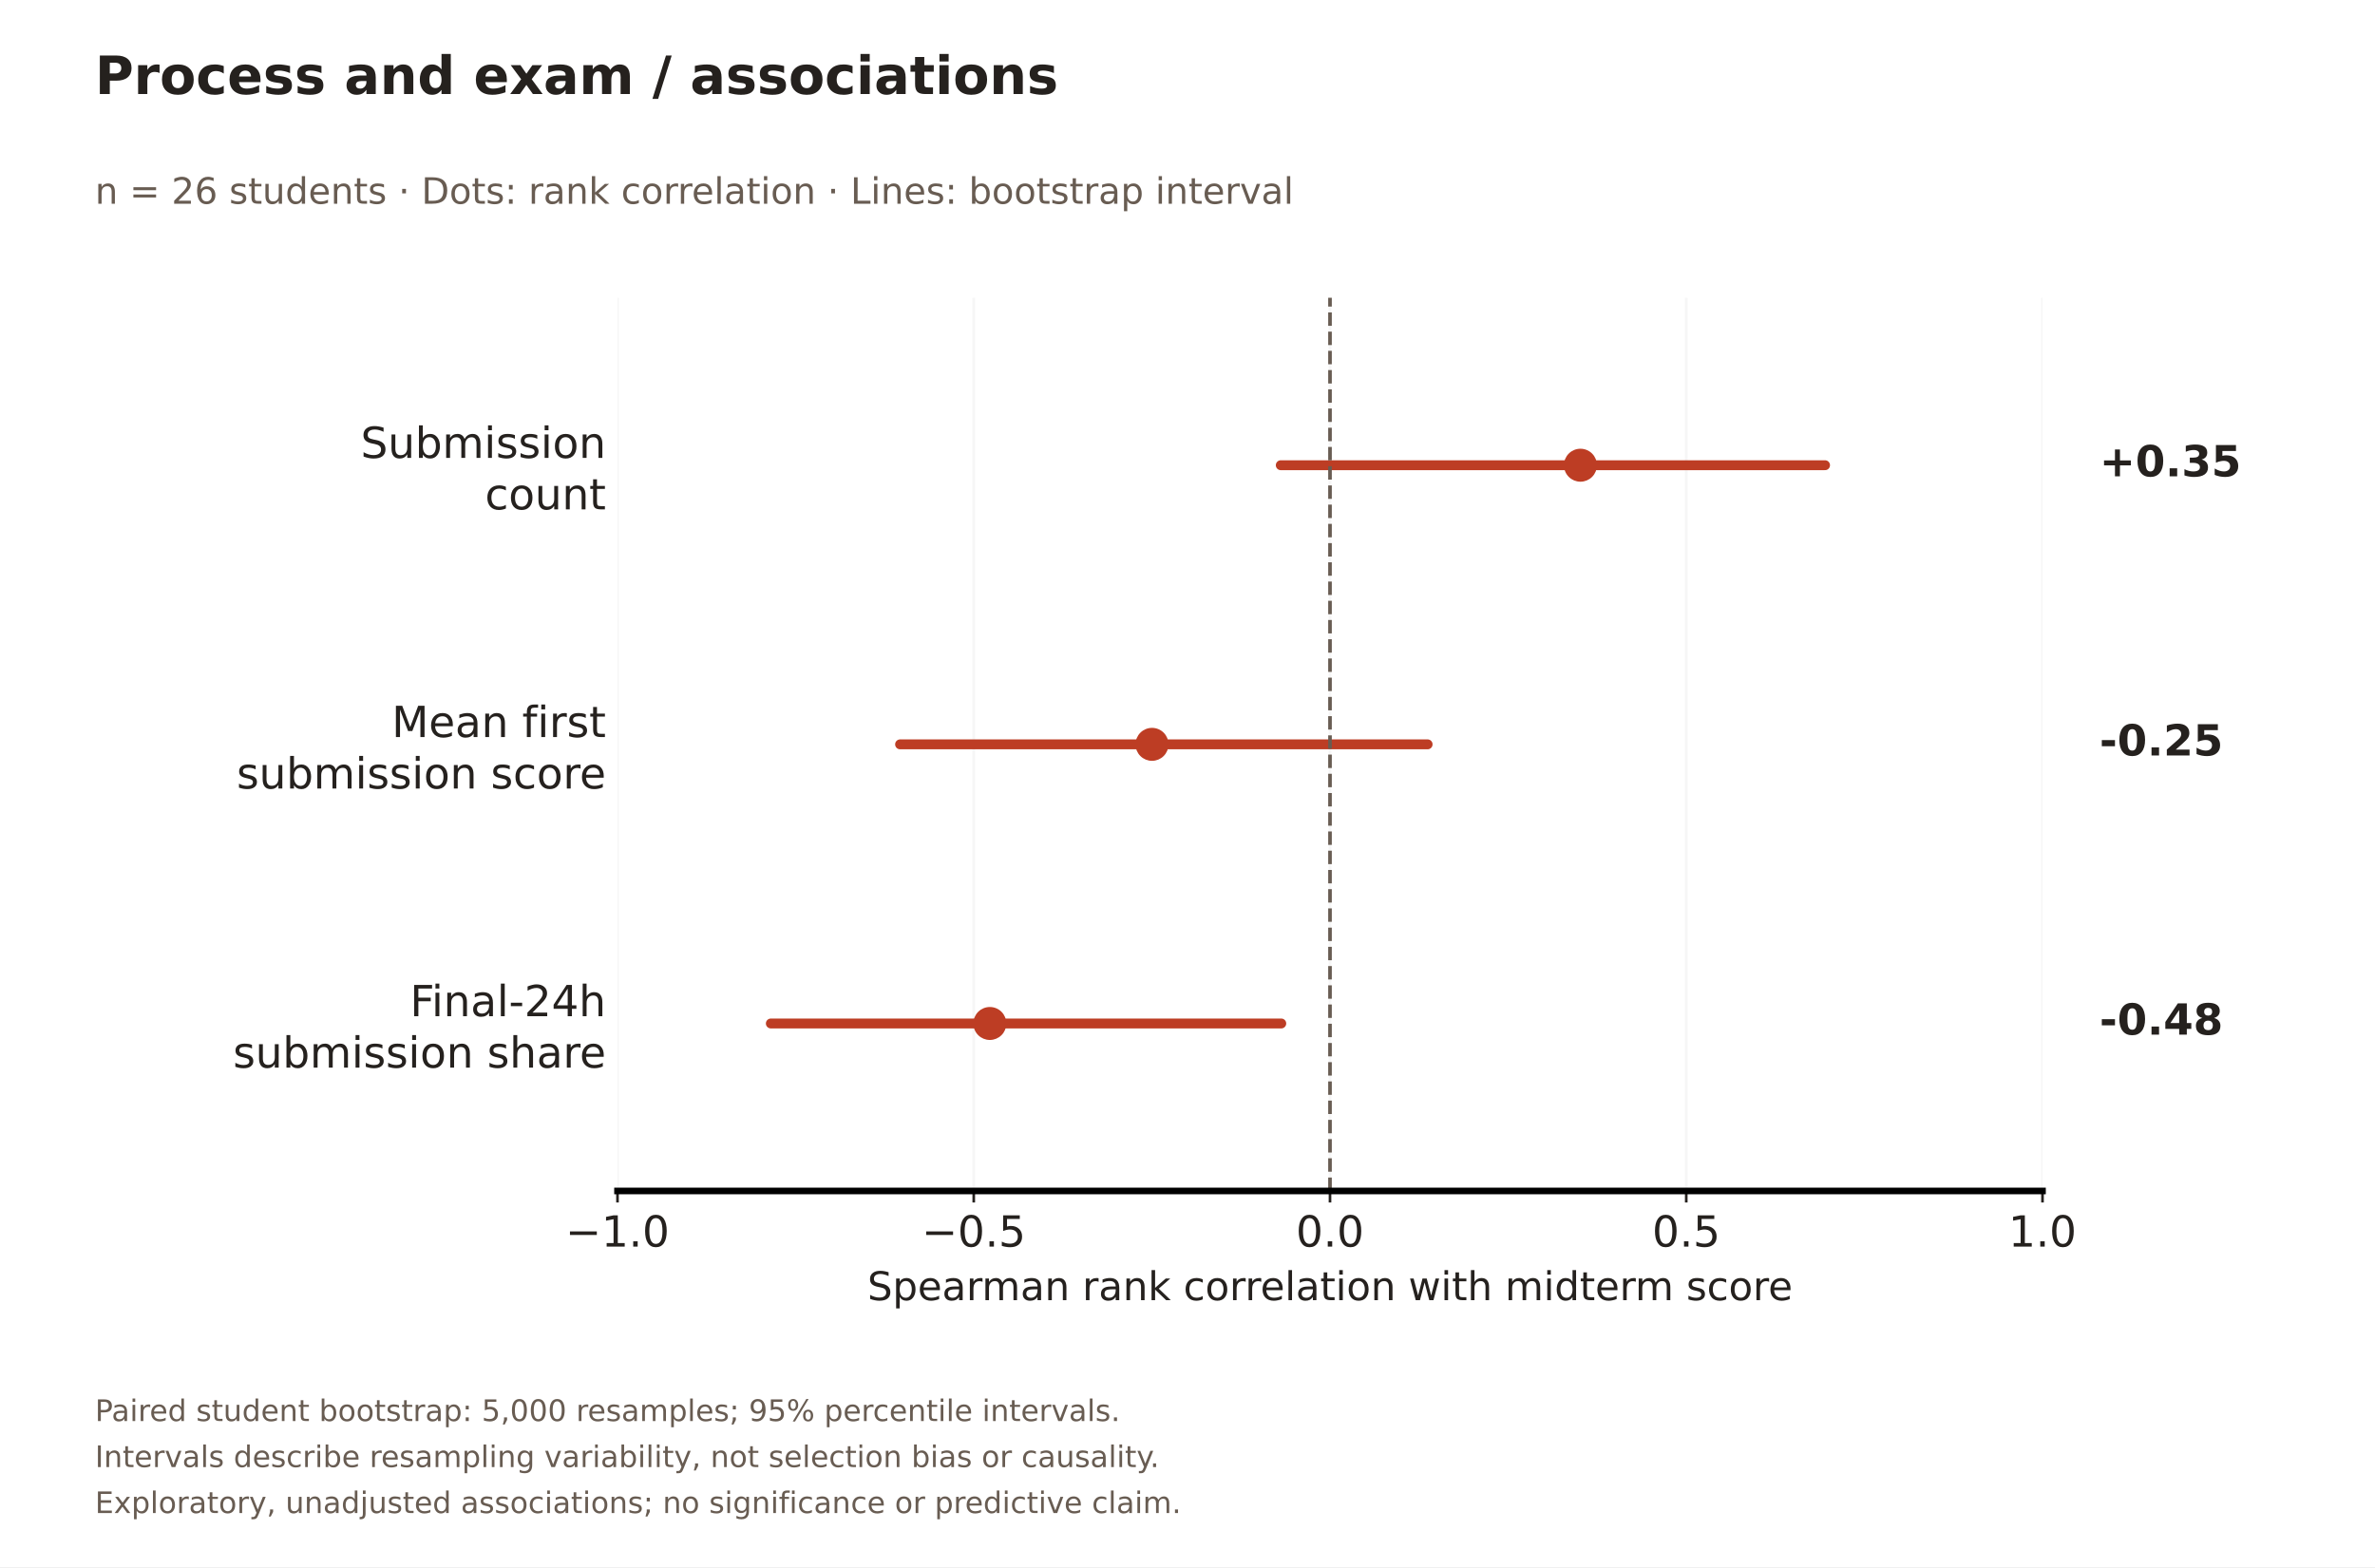
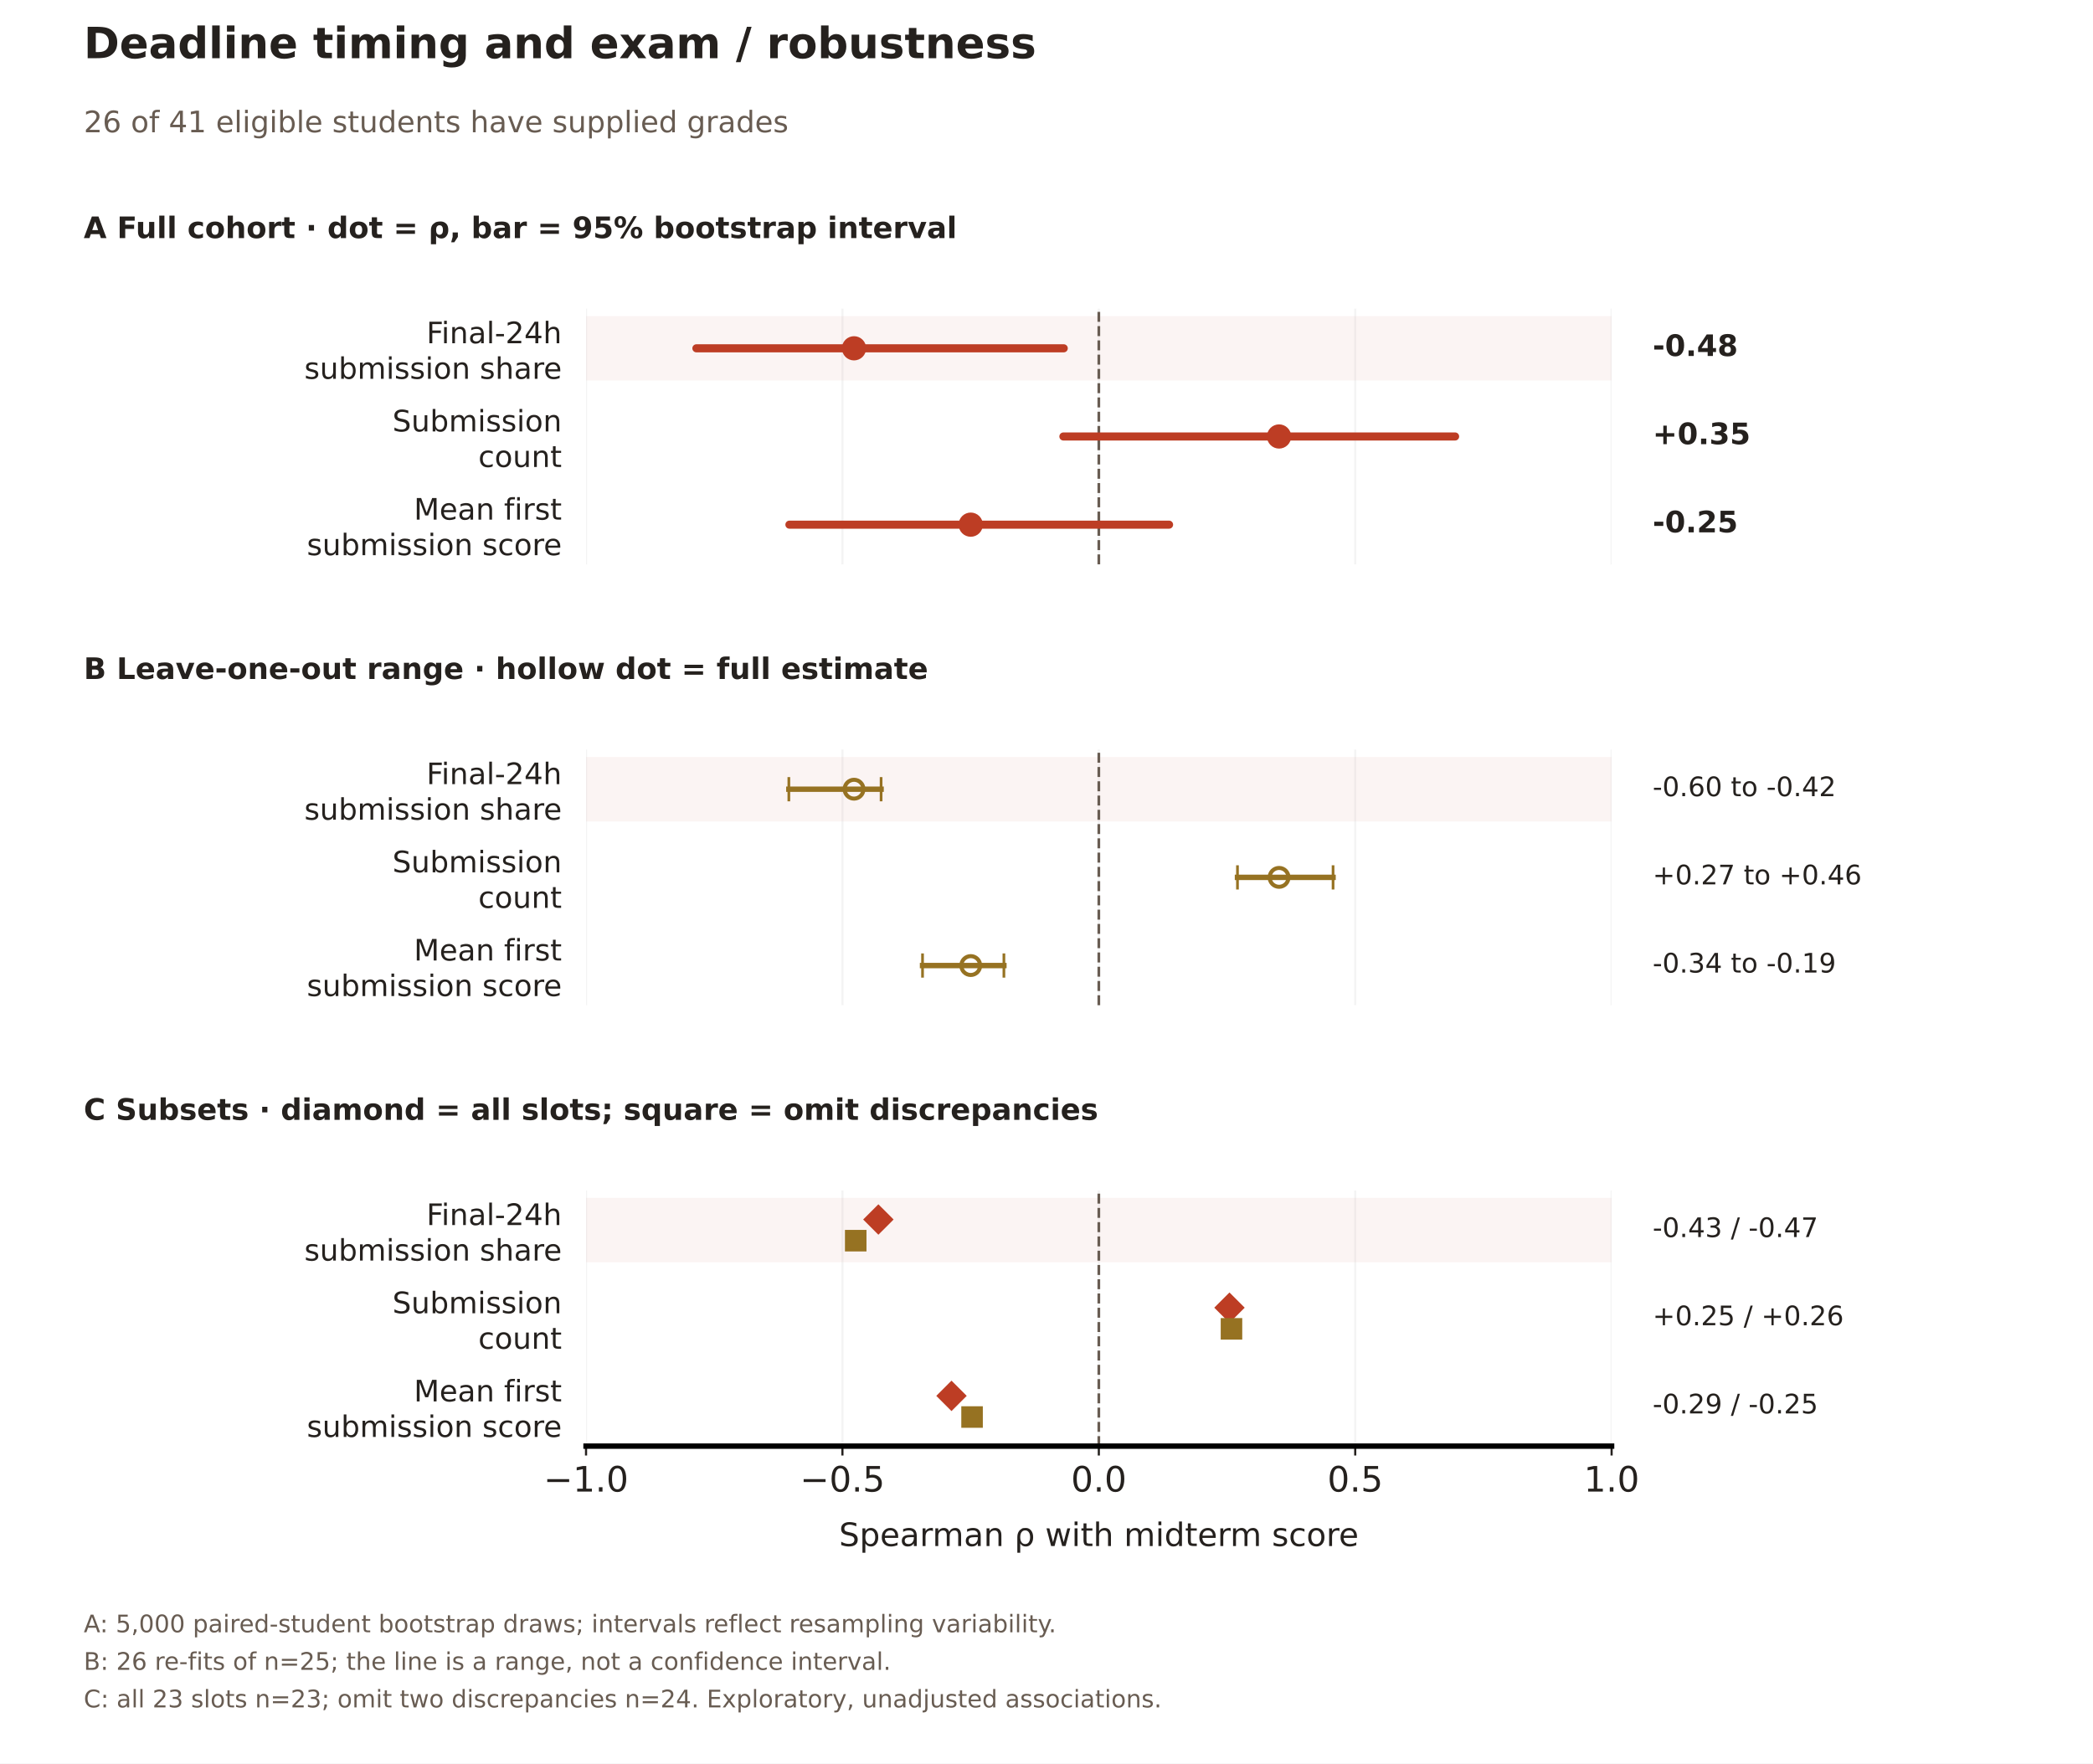
- <svg xmlns="http://www.w3.org/2000/svg" xmlns:xlink="http://www.w3.org/1999/xlink" width="720pt" height="475.2pt" viewBox="0 0 720 475.2" version="1.1">
+ <svg xmlns="http://www.w3.org/2000/svg" xmlns:xlink="http://www.w3.org/1999/xlink" width="777.6pt" height="655.2pt" viewBox="0 0 777.6 655.2" version="1.1">
  <defs>
    <style type="text/css">*{stroke-linejoin: round; stroke-linecap: butt}</style>
  </defs>
  <g id="figure_1">
    <g id="patch_1">
-       <path d="M 0 475.2 L 720 475.2 L 720 0 L 0 0 z " style="fill: #ffffff" />
+       <path d="M 0 655.2 L 777.6 655.2 L 777.6 0 L 0 0 z " style="fill: #ffffff" />
    </g>
    <g id="axes_1">
      <g id="patch_2">
-         <path d="M 187.2 361.152 L 619.2 361.152 L 619.2 90.288 L 187.2 90.288 z " style="fill: #ffffff" />
+         <path d="M 217.728 209.664 L 598.752 209.664 L 598.752 114.66 L 217.728 114.66 z " style="fill: #ffffff" />
+       </g>
+       <g id="patch_3">
+         <path d="M 217.728 140.868 L 598.752 140.868 L 598.752 117.936 L 217.728 117.936 z " clip-path="url(#p74ba1d291e)" style="fill: #bd3d24; opacity: 0.055; stroke: #bd3d24; stroke-linejoin: miter" />
      </g>
      <g id="matplotlib.axis_1">
        <g id="xtick_1">
          <g id="line2d_1">
-             <path d="M 187.2 361.152 L 187.2 90.288 " clip-path="url(#pb27403cdad)" style="fill: none; stroke: #b0b0b0; stroke-opacity: 0.12; stroke-width: 0.8; stroke-linecap: square" />
-           </g>
+             <path d="M 217.728 209.664 L 217.728 114.66 " clip-path="url(#p74ba1d291e)" style="fill: none; stroke: #b0b0b0; stroke-opacity: 0.13; stroke-width: 0.8; stroke-linecap: square" />
+           </g>
+         </g>
+         <g id="xtick_2">
          <g id="line2d_2">
+             <path d="M 312.984 209.664 L 312.984 114.66 " clip-path="url(#p74ba1d291e)" style="fill: none; stroke: #b0b0b0; stroke-opacity: 0.13; stroke-width: 0.8; stroke-linecap: square" />
+           </g>
+         </g>
+         <g id="xtick_3">
+           <g id="line2d_3">
+             <path d="M 408.24 209.664 L 408.24 114.66 " clip-path="url(#p74ba1d291e)" style="fill: none; stroke: #b0b0b0; stroke-opacity: 0.13; stroke-width: 0.8; stroke-linecap: square" />
+           </g>
+         </g>
+         <g id="xtick_4">
+           <g id="line2d_4">
+             <path d="M 503.496 209.664 L 503.496 114.66 " clip-path="url(#p74ba1d291e)" style="fill: none; stroke: #b0b0b0; stroke-opacity: 0.13; stroke-width: 0.8; stroke-linecap: square" />
+           </g>
+         </g>
+         <g id="xtick_5">
+           <g id="line2d_5">
+             <path d="M 598.752 209.664 L 598.752 114.66 " clip-path="url(#p74ba1d291e)" style="fill: none; stroke: #b0b0b0; stroke-opacity: 0.13; stroke-width: 0.8; stroke-linecap: square" />
+           </g>
+         </g>
+       </g>
+       <g id="matplotlib.axis_2">
+         <g id="ytick_1">
+           <g id="line2d_6" />
+           <g id="text_1">
+             <text style="font-size: 11px; font-family: 'DejaVu Sans', 'Helvetica', 'Arial', 'Bitstream Vera Sans', 'Computer Modern Sans Serif', 'Lucida Grande', 'Verdana', 'Geneva', 'Lucid', 'Avant Garde', sans-serif; fill: #25211e" transform="translate(158.4408 127.5302)">Final-24h</text>
+             <text style="font-size: 11px; font-family: 'DejaVu Sans', 'Helvetica', 'Arial', 'Bitstream Vera Sans', 'Computer Modern Sans Serif', 'Lucida Grande', 'Verdana', 'Geneva', 'Lucid', 'Avant Garde', sans-serif; fill: #25211e" transform="translate(113.0675 140.7332)">submission share</text>
+           </g>
+         </g>
+         <g id="ytick_2">
+           <g id="line2d_7" />
+           <g id="text_2">
+             <text style="font-size: 11px; font-family: 'DejaVu Sans', 'Helvetica', 'Arial', 'Bitstream Vera Sans', 'Computer Modern Sans Serif', 'Lucida Grande', 'Verdana', 'Geneva', 'Lucid', 'Avant Garde', sans-serif; fill: #25211e" transform="translate(145.8011 160.2906)">Submission</text>
+             <text style="font-size: 11px; font-family: 'DejaVu Sans', 'Helvetica', 'Arial', 'Bitstream Vera Sans', 'Computer Modern Sans Serif', 'Lucida Grande', 'Verdana', 'Geneva', 'Lucid', 'Avant Garde', sans-serif; fill: #25211e" transform="translate(177.6943 173.4928)">count</text>
+           </g>
+         </g>
+         <g id="ytick_3">
+           <g id="line2d_8" />
+           <g id="text_3">
+             <text style="font-size: 11px; font-family: 'DejaVu Sans', 'Helvetica', 'Arial', 'Bitstream Vera Sans', 'Computer Modern Sans Serif', 'Lucida Grande', 'Verdana', 'Geneva', 'Lucid', 'Avant Garde', sans-serif; fill: #25211e" transform="translate(153.7675 193.0502)">Mean first</text>
+             <text style="font-size: 11px; font-family: 'DejaVu Sans', 'Helvetica', 'Arial', 'Bitstream Vera Sans', 'Computer Modern Sans Serif', 'Lucida Grande', 'Verdana', 'Geneva', 'Lucid', 'Avant Garde', sans-serif; fill: #25211e" transform="translate(114.0008 206.2532)">submission score</text>
+           </g>
+         </g>
+       </g>
+       <g id="line2d_9">
+         <path d="M 408.24 209.664 L 408.24 114.66 " clip-path="url(#p74ba1d291e)" style="fill: none; stroke-dasharray: 3.7,1.6; stroke-dashoffset: 0; stroke: #685c52" />
+       </g>
+       <g id="line2d_10">
+         <path d="M 258.726 129.402 L 395.209 129.402 " clip-path="url(#p74ba1d291e)" style="fill: none; stroke: #bd3d24; stroke-width: 3; stroke-linecap: round" />
+       </g>
+       <g id="line2d_11">
+         <defs>
+           <path id="md33d61a1ea" d="M 0 4 C 1.061 4 2.078 3.579 2.828 2.828 C 3.579 2.078 4 1.061 4 0 C 4 -1.061 3.579 -2.078 2.828 -2.828 C 2.078 -3.579 1.061 -4 0 -4 C -1.061 -4 -2.078 -3.579 -2.828 -2.828 C -3.579 -2.078 -4 -1.061 -4 0 C -4 1.061 -3.579 2.078 -2.828 2.828 C -2.078 3.579 -1.061 4 0 4 z " style="stroke: #bd3d24" />
+         </defs>
+         <g clip-path="url(#p74ba1d291e)">
+           <use xlink:href="#md33d61a1ea" x="317.29" y="129.402" style="fill: #bd3d24; stroke: #bd3d24" />
+         </g>
+       </g>
+       <g id="line2d_12">
+         <path d="M 395.076 162.162 L 540.608 162.162 " clip-path="url(#p74ba1d291e)" style="fill: none; stroke: #bd3d24; stroke-width: 3; stroke-linecap: round" />
+       </g>
+       <g id="line2d_13">
+         <g clip-path="url(#p74ba1d291e)">
+           <use xlink:href="#md33d61a1ea" x="475.205" y="162.162" style="fill: #bd3d24; stroke: #bd3d24" />
+         </g>
+       </g>
+       <g id="line2d_14">
+         <path d="M 293.285 194.922 L 434.34 194.922 " clip-path="url(#p74ba1d291e)" style="fill: none; stroke: #bd3d24; stroke-width: 3; stroke-linecap: round" />
+       </g>
+       <g id="line2d_15">
+         <g clip-path="url(#p74ba1d291e)">
+           <use xlink:href="#md33d61a1ea" x="360.65" y="194.922" style="fill: #bd3d24; stroke: #bd3d24" />
+         </g>
+       </g>
+       <g id="text_4">
+         <text style="font-weight: 700; font-size: 11px; font-family: 'DejaVu Sans', 'Helvetica', 'Arial', 'Bitstream Vera Sans', 'Computer Modern Sans Serif', 'Lucida Grande', 'Verdana', 'Geneva', 'Lucid', 'Avant Garde', sans-serif; text-anchor: start; fill: #25211e" x="613.993" y="132.259" transform="rotate(-0 613.993 132.2594)">-0.48</text>
+       </g>
+       <g id="text_5">
+         <text style="font-weight: 700; font-size: 11px; font-family: 'DejaVu Sans', 'Helvetica', 'Arial', 'Bitstream Vera Sans', 'Computer Modern Sans Serif', 'Lucida Grande', 'Verdana', 'Geneva', 'Lucid', 'Avant Garde', sans-serif; text-anchor: start; fill: #25211e" x="613.993" y="165.019" transform="rotate(-0 613.993 165.0194)">+0.35</text>
+       </g>
+       <g id="text_6">
+         <text style="font-weight: 700; font-size: 11px; font-family: 'DejaVu Sans', 'Helvetica', 'Arial', 'Bitstream Vera Sans', 'Computer Modern Sans Serif', 'Lucida Grande', 'Verdana', 'Geneva', 'Lucid', 'Avant Garde', sans-serif; text-anchor: start; fill: #25211e" x="613.993" y="197.779" transform="rotate(-0 613.993 197.7794)">-0.25</text>
+       </g>
+     </g>
+     <g id="axes_2">
+       <g id="patch_4">
+         <path d="M 217.728 373.464 L 598.752 373.464 L 598.752 278.46 L 217.728 278.46 z " style="fill: #ffffff" />
+       </g>
+       <g id="patch_5">
+         <path d="M 217.728 304.668 L 598.752 304.668 L 598.752 281.736 L 217.728 281.736 z " clip-path="url(#p6344266e63)" style="fill: #bd3d24; opacity: 0.055; stroke: #bd3d24; stroke-linejoin: miter" />
+       </g>
+       <g id="matplotlib.axis_3">
+         <g id="xtick_6">
+           <g id="line2d_16">
+             <path d="M 217.728 373.464 L 217.728 278.46 " clip-path="url(#p6344266e63)" style="fill: none; stroke: #b0b0b0; stroke-opacity: 0.13; stroke-width: 0.8; stroke-linecap: square" />
+           </g>
+         </g>
+         <g id="xtick_7">
+           <g id="line2d_17">
+             <path d="M 312.984 373.464 L 312.984 278.46 " clip-path="url(#p6344266e63)" style="fill: none; stroke: #b0b0b0; stroke-opacity: 0.13; stroke-width: 0.8; stroke-linecap: square" />
+           </g>
+         </g>
+         <g id="xtick_8">
+           <g id="line2d_18">
+             <path d="M 408.24 373.464 L 408.24 278.46 " clip-path="url(#p6344266e63)" style="fill: none; stroke: #b0b0b0; stroke-opacity: 0.13; stroke-width: 0.8; stroke-linecap: square" />
+           </g>
+         </g>
+         <g id="xtick_9">
+           <g id="line2d_19">
+             <path d="M 503.496 373.464 L 503.496 278.46 " clip-path="url(#p6344266e63)" style="fill: none; stroke: #b0b0b0; stroke-opacity: 0.13; stroke-width: 0.8; stroke-linecap: square" />
+           </g>
+         </g>
+         <g id="xtick_10">
+           <g id="line2d_20">
+             <path d="M 598.752 373.464 L 598.752 278.46 " clip-path="url(#p6344266e63)" style="fill: none; stroke: #b0b0b0; stroke-opacity: 0.13; stroke-width: 0.8; stroke-linecap: square" />
+           </g>
+         </g>
+       </g>
+       <g id="matplotlib.axis_4">
+         <g id="ytick_4">
+           <g id="line2d_21" />
+           <g id="text_7">
+             <text style="font-size: 11px; font-family: 'DejaVu Sans', 'Helvetica', 'Arial', 'Bitstream Vera Sans', 'Computer Modern Sans Serif', 'Lucida Grande', 'Verdana', 'Geneva', 'Lucid', 'Avant Garde', sans-serif; fill: #25211e" transform="translate(158.4408 291.3302)">Final-24h</text>
+             <text style="font-size: 11px; font-family: 'DejaVu Sans', 'Helvetica', 'Arial', 'Bitstream Vera Sans', 'Computer Modern Sans Serif', 'Lucida Grande', 'Verdana', 'Geneva', 'Lucid', 'Avant Garde', sans-serif; fill: #25211e" transform="translate(113.0675 304.5332)">submission share</text>
+           </g>
+         </g>
+         <g id="ytick_5">
+           <g id="line2d_22" />
+           <g id="text_8">
+             <text style="font-size: 11px; font-family: 'DejaVu Sans', 'Helvetica', 'Arial', 'Bitstream Vera Sans', 'Computer Modern Sans Serif', 'Lucida Grande', 'Verdana', 'Geneva', 'Lucid', 'Avant Garde', sans-serif; fill: #25211e" transform="translate(145.8011 324.0906)">Submission</text>
+             <text style="font-size: 11px; font-family: 'DejaVu Sans', 'Helvetica', 'Arial', 'Bitstream Vera Sans', 'Computer Modern Sans Serif', 'Lucida Grande', 'Verdana', 'Geneva', 'Lucid', 'Avant Garde', sans-serif; fill: #25211e" transform="translate(177.6943 337.2928)">count</text>
+           </g>
+         </g>
+         <g id="ytick_6">
+           <g id="line2d_23" />
+           <g id="text_9">
+             <text style="font-size: 11px; font-family: 'DejaVu Sans', 'Helvetica', 'Arial', 'Bitstream Vera Sans', 'Computer Modern Sans Serif', 'Lucida Grande', 'Verdana', 'Geneva', 'Lucid', 'Avant Garde', sans-serif; fill: #25211e" transform="translate(153.7675 356.8502)">Mean first</text>
+             <text style="font-size: 11px; font-family: 'DejaVu Sans', 'Helvetica', 'Arial', 'Bitstream Vera Sans', 'Computer Modern Sans Serif', 'Lucida Grande', 'Verdana', 'Geneva', 'Lucid', 'Avant Garde', sans-serif; fill: #25211e" transform="translate(114.0008 370.0532)">submission score</text>
+           </g>
+         </g>
+       </g>
+       <g id="line2d_24">
+         <path d="M 408.24 373.464 L 408.24 278.46 " clip-path="url(#p6344266e63)" style="fill: none; stroke-dasharray: 3.7,1.6; stroke-dashoffset: 0; stroke: #685c52" />
+       </g>
+       <g id="line2d_25">
+         <path d="M 293.075 293.202 L 327.349 293.202 " clip-path="url(#p6344266e63)" style="fill: none; stroke: #967222; stroke-width: 2; stroke-linecap: square" />
+       </g>
+       <g id="line2d_26">
+         <defs>
+           <path id="mb8d985e7c0" d="M 0 4.5 L 0 -4.5 " style="stroke: #967222" />
+         </defs>
+         <g clip-path="url(#p6344266e63)">
+           <use xlink:href="#mb8d985e7c0" x="293.075" y="293.202" style="fill: #967222; stroke: #967222" />
+           <use xlink:href="#mb8d985e7c0" x="327.349" y="293.202" style="fill: #967222; stroke: #967222" />
+         </g>
+       </g>
+       <g id="line2d_27">
+         <defs>
+           <path id="md317ce966f" d="M 0 3.5 C 0.928 3.5 1.819 3.131 2.475 2.475 C 3.131 1.819 3.5 0.928 3.5 0 C 3.5 -0.928 3.131 -1.819 2.475 -2.475 C 1.819 -3.131 0.928 -3.5 0 -3.5 C -0.928 -3.5 -1.819 -3.131 -2.475 -2.475 C -3.131 -1.819 -3.5 -0.928 -3.5 0 C -3.5 0.928 -3.131 1.819 -2.475 2.475 C -1.819 3.131 -0.928 3.5 0 3.5 z " style="stroke: #967222; stroke-width: 1.5" />
+         </defs>
+         <g clip-path="url(#p6344266e63)">
+           <use xlink:href="#md317ce966f" x="317.29" y="293.202" style="fill-opacity: 0; stroke: #967222; stroke-width: 1.5" />
+         </g>
+       </g>
+       <g id="line2d_28">
+         <path d="M 459.754 325.962 L 495.266 325.962 " clip-path="url(#p6344266e63)" style="fill: none; stroke: #967222; stroke-width: 2; stroke-linecap: square" />
+       </g>
+       <g id="line2d_29">
+         <g clip-path="url(#p6344266e63)">
+           <use xlink:href="#mb8d985e7c0" x="459.754" y="325.962" style="fill: #967222; stroke: #967222" />
+           <use xlink:href="#mb8d985e7c0" x="495.266" y="325.962" style="fill: #967222; stroke: #967222" />
+         </g>
+       </g>
+       <g id="line2d_30">
+         <g clip-path="url(#p6344266e63)">
+           <use xlink:href="#md317ce966f" x="475.205" y="325.962" style="fill-opacity: 0; stroke: #967222; stroke-width: 1.5" />
+         </g>
+       </g>
+       <g id="line2d_31">
+         <path d="M 342.742 358.722 L 372.976 358.722 " clip-path="url(#p6344266e63)" style="fill: none; stroke: #967222; stroke-width: 2; stroke-linecap: square" />
+       </g>
+       <g id="line2d_32">
+         <g clip-path="url(#p6344266e63)">
+           <use xlink:href="#mb8d985e7c0" x="342.742" y="358.722" style="fill: #967222; stroke: #967222" />
+           <use xlink:href="#mb8d985e7c0" x="372.976" y="358.722" style="fill: #967222; stroke: #967222" />
+         </g>
+       </g>
+       <g id="line2d_33">
+         <g clip-path="url(#p6344266e63)">
+           <use xlink:href="#md317ce966f" x="360.65" y="358.722" style="fill-opacity: 0; stroke: #967222; stroke-width: 1.5" />
+         </g>
+       </g>
+       <g id="text_10">
+         <text style="font-size: 10px; font-family: 'DejaVu Sans', 'Helvetica', 'Arial', 'Bitstream Vera Sans', 'Computer Modern Sans Serif', 'Lucida Grande', 'Verdana', 'Geneva', 'Lucid', 'Avant Garde', sans-serif; text-anchor: start; fill: #25211e" x="613.993" y="295.8" transform="rotate(-0 613.993 295.7997)">-0.60 to -0.42</text>
+       </g>
+       <g id="text_11">
+         <text style="font-size: 10px; font-family: 'DejaVu Sans', 'Helvetica', 'Arial', 'Bitstream Vera Sans', 'Computer Modern Sans Serif', 'Lucida Grande', 'Verdana', 'Geneva', 'Lucid', 'Avant Garde', sans-serif; text-anchor: start; fill: #25211e" x="613.993" y="328.56" transform="rotate(-0 613.993 328.5597)">+0.27 to +0.46</text>
+       </g>
+       <g id="text_12">
+         <text style="font-size: 10px; font-family: 'DejaVu Sans', 'Helvetica', 'Arial', 'Bitstream Vera Sans', 'Computer Modern Sans Serif', 'Lucida Grande', 'Verdana', 'Geneva', 'Lucid', 'Avant Garde', sans-serif; text-anchor: start; fill: #25211e" x="613.993" y="361.32" transform="rotate(-0 613.993 361.3197)">-0.34 to -0.19</text>
+       </g>
+     </g>
+     <g id="axes_3">
+       <g id="patch_6">
+         <path d="M 217.728 537.264 L 598.752 537.264 L 598.752 442.26 L 217.728 442.26 z " style="fill: #ffffff" />
+       </g>
+       <g id="patch_7">
+         <path d="M 217.728 468.468 L 598.752 468.468 L 598.752 445.536 L 217.728 445.536 z " clip-path="url(#pe8bc45b895)" style="fill: #bd3d24; opacity: 0.055; stroke: #bd3d24; stroke-linejoin: miter" />
+       </g>
+       <g id="matplotlib.axis_5">
+         <g id="xtick_11">
+           <g id="line2d_34">
+             <path d="M 217.728 537.264 L 217.728 442.26 " clip-path="url(#pe8bc45b895)" style="fill: none; stroke: #b0b0b0; stroke-opacity: 0.13; stroke-width: 0.8; stroke-linecap: square" />
+           </g>
+           <g id="line2d_35">
            <defs>
              <path id="m604b611b49" d="M 0 0 L 0 3.5 " style="stroke: #25211e; stroke-width: 0.8" />
            </defs>
            <g>
-               <use xlink:href="#m604b611b49" x="187.2" y="361.152" style="fill: #25211e; stroke: #25211e; stroke-width: 0.8" />
+               <use xlink:href="#m604b611b49" x="217.728" y="537.264" style="fill: #25211e; stroke: #25211e; stroke-width: 0.8" />
            </g>
          </g>
-           <g id="text_1">
-             <text style="font-size: 13px; font-family: 'DejaVu Sans', 'Helvetica', 'Arial', 'Bitstream Vera Sans', 'Computer Modern Sans Serif', 'Lucida Grande', 'Verdana', 'Geneva', 'Lucid', 'Avant Garde', sans-serif; text-anchor: middle; fill: #25211e" x="187.2" y="378.029" transform="rotate(-0 187.2 378.029)">−1.0</text>
-           </g>
-         </g>
-         <g id="xtick_2">
-           <g id="line2d_3">
-             <path d="M 295.2 361.152 L 295.2 90.288 " clip-path="url(#pb27403cdad)" style="fill: none; stroke: #b0b0b0; stroke-opacity: 0.12; stroke-width: 0.8; stroke-linecap: square" />
-           </g>
-           <g id="line2d_4">
+           <g id="text_13">
+             <text style="font-size: 13px; font-family: 'DejaVu Sans', 'Helvetica', 'Arial', 'Bitstream Vera Sans', 'Computer Modern Sans Serif', 'Lucida Grande', 'Verdana', 'Geneva', 'Lucid', 'Avant Garde', sans-serif; text-anchor: middle; fill: #25211e" x="217.728" y="554.141" transform="rotate(-0 217.728 554.141)">−1.0</text>
+           </g>
+         </g>
+         <g id="xtick_12">
+           <g id="line2d_36">
+             <path d="M 312.984 537.264 L 312.984 442.26 " clip-path="url(#pe8bc45b895)" style="fill: none; stroke: #b0b0b0; stroke-opacity: 0.13; stroke-width: 0.8; stroke-linecap: square" />
+           </g>
+           <g id="line2d_37">
            <g>
-               <use xlink:href="#m604b611b49" x="295.2" y="361.152" style="fill: #25211e; stroke: #25211e; stroke-width: 0.8" />
+               <use xlink:href="#m604b611b49" x="312.984" y="537.264" style="fill: #25211e; stroke: #25211e; stroke-width: 0.8" />
            </g>
          </g>
-           <g id="text_2">
-             <text style="font-size: 13px; font-family: 'DejaVu Sans', 'Helvetica', 'Arial', 'Bitstream Vera Sans', 'Computer Modern Sans Serif', 'Lucida Grande', 'Verdana', 'Geneva', 'Lucid', 'Avant Garde', sans-serif; text-anchor: middle; fill: #25211e" x="295.2" y="378.029" transform="rotate(-0 295.2 378.029)">−0.5</text>
-           </g>
-         </g>
-         <g id="xtick_3">
-           <g id="line2d_5">
-             <path d="M 403.2 361.152 L 403.2 90.288 " clip-path="url(#pb27403cdad)" style="fill: none; stroke: #b0b0b0; stroke-opacity: 0.12; stroke-width: 0.8; stroke-linecap: square" />
-           </g>
-           <g id="line2d_6">
+           <g id="text_14">
+             <text style="font-size: 13px; font-family: 'DejaVu Sans', 'Helvetica', 'Arial', 'Bitstream Vera Sans', 'Computer Modern Sans Serif', 'Lucida Grande', 'Verdana', 'Geneva', 'Lucid', 'Avant Garde', sans-serif; text-anchor: middle; fill: #25211e" x="312.984" y="554.141" transform="rotate(-0 312.984 554.141)">−0.5</text>
+           </g>
+         </g>
+         <g id="xtick_13">
+           <g id="line2d_38">
+             <path d="M 408.24 537.264 L 408.24 442.26 " clip-path="url(#pe8bc45b895)" style="fill: none; stroke: #b0b0b0; stroke-opacity: 0.13; stroke-width: 0.8; stroke-linecap: square" />
+           </g>
+           <g id="line2d_39">
            <g>
-               <use xlink:href="#m604b611b49" x="403.2" y="361.152" style="fill: #25211e; stroke: #25211e; stroke-width: 0.8" />
+               <use xlink:href="#m604b611b49" x="408.24" y="537.264" style="fill: #25211e; stroke: #25211e; stroke-width: 0.8" />
            </g>
          </g>
-           <g id="text_3">
-             <text style="font-size: 13px; font-family: 'DejaVu Sans', 'Helvetica', 'Arial', 'Bitstream Vera Sans', 'Computer Modern Sans Serif', 'Lucida Grande', 'Verdana', 'Geneva', 'Lucid', 'Avant Garde', sans-serif; text-anchor: middle; fill: #25211e" x="403.2" y="378.029" transform="rotate(-0 403.2 378.029)">0.0</text>
-           </g>
-         </g>
-         <g id="xtick_4">
-           <g id="line2d_7">
-             <path d="M 511.2 361.152 L 511.2 90.288 " clip-path="url(#pb27403cdad)" style="fill: none; stroke: #b0b0b0; stroke-opacity: 0.12; stroke-width: 0.8; stroke-linecap: square" />
-           </g>
-           <g id="line2d_8">
+           <g id="text_15">
+             <text style="font-size: 13px; font-family: 'DejaVu Sans', 'Helvetica', 'Arial', 'Bitstream Vera Sans', 'Computer Modern Sans Serif', 'Lucida Grande', 'Verdana', 'Geneva', 'Lucid', 'Avant Garde', sans-serif; text-anchor: middle; fill: #25211e" x="408.24" y="554.141" transform="rotate(-0 408.24 554.141)">0.0</text>
+           </g>
+         </g>
+         <g id="xtick_14">
+           <g id="line2d_40">
+             <path d="M 503.496 537.264 L 503.496 442.26 " clip-path="url(#pe8bc45b895)" style="fill: none; stroke: #b0b0b0; stroke-opacity: 0.13; stroke-width: 0.8; stroke-linecap: square" />
+           </g>
+           <g id="line2d_41">
            <g>
-               <use xlink:href="#m604b611b49" x="511.2" y="361.152" style="fill: #25211e; stroke: #25211e; stroke-width: 0.8" />
+               <use xlink:href="#m604b611b49" x="503.496" y="537.264" style="fill: #25211e; stroke: #25211e; stroke-width: 0.8" />
            </g>
          </g>
-           <g id="text_4">
-             <text style="font-size: 13px; font-family: 'DejaVu Sans', 'Helvetica', 'Arial', 'Bitstream Vera Sans', 'Computer Modern Sans Serif', 'Lucida Grande', 'Verdana', 'Geneva', 'Lucid', 'Avant Garde', sans-serif; text-anchor: middle; fill: #25211e" x="511.2" y="378.029" transform="rotate(-0 511.2 378.029)">0.5</text>
-           </g>
-         </g>
-         <g id="xtick_5">
-           <g id="line2d_9">
-             <path d="M 619.2 361.152 L 619.2 90.288 " clip-path="url(#pb27403cdad)" style="fill: none; stroke: #b0b0b0; stroke-opacity: 0.12; stroke-width: 0.8; stroke-linecap: square" />
-           </g>
-           <g id="line2d_10">
+           <g id="text_16">
+             <text style="font-size: 13px; font-family: 'DejaVu Sans', 'Helvetica', 'Arial', 'Bitstream Vera Sans', 'Computer Modern Sans Serif', 'Lucida Grande', 'Verdana', 'Geneva', 'Lucid', 'Avant Garde', sans-serif; text-anchor: middle; fill: #25211e" x="503.496" y="554.141" transform="rotate(-0 503.496 554.141)">0.5</text>
+           </g>
+         </g>
+         <g id="xtick_15">
+           <g id="line2d_42">
+             <path d="M 598.752 537.264 L 598.752 442.26 " clip-path="url(#pe8bc45b895)" style="fill: none; stroke: #b0b0b0; stroke-opacity: 0.13; stroke-width: 0.8; stroke-linecap: square" />
+           </g>
+           <g id="line2d_43">
            <g>
-               <use xlink:href="#m604b611b49" x="619.2" y="361.152" style="fill: #25211e; stroke: #25211e; stroke-width: 0.8" />
+               <use xlink:href="#m604b611b49" x="598.752" y="537.264" style="fill: #25211e; stroke: #25211e; stroke-width: 0.8" />
            </g>
          </g>
-           <g id="text_5">
-             <text style="font-size: 13px; font-family: 'DejaVu Sans', 'Helvetica', 'Arial', 'Bitstream Vera Sans', 'Computer Modern Sans Serif', 'Lucida Grande', 'Verdana', 'Geneva', 'Lucid', 'Avant Garde', sans-serif; text-anchor: middle; fill: #25211e" x="619.2" y="378.029" transform="rotate(-0 619.2 378.029)">1.0</text>
-           </g>
-         </g>
-         <g id="text_6">
-           <text style="font-size: 12px; font-family: 'DejaVu Sans', 'Helvetica', 'Arial', 'Bitstream Vera Sans', 'Computer Modern Sans Serif', 'Lucida Grande', 'Verdana', 'Geneva', 'Lucid', 'Avant Garde', sans-serif; text-anchor: middle; fill: #25211e" x="403.2" y="394.27" transform="rotate(-0 403.2 394.2701)">Spearman rank correlation with midterm score</text>
-         </g>
-       </g>
-       <g id="matplotlib.axis_2">
-         <g id="ytick_1">
-           <g id="line2d_11" />
-           <g id="text_7">
-             <text style="font-size: 13px; font-family: 'DejaVu Sans', 'Helvetica', 'Arial', 'Bitstream Vera Sans', 'Computer Modern Sans Serif', 'Lucida Grande', 'Verdana', 'Geneva', 'Lucid', 'Avant Garde', sans-serif; fill: #25211e" transform="translate(109.3319 138.8633)">Submission</text>
-             <text style="font-size: 13px; font-family: 'DejaVu Sans', 'Helvetica', 'Arial', 'Bitstream Vera Sans', 'Computer Modern Sans Serif', 'Lucida Grande', 'Verdana', 'Geneva', 'Lucid', 'Avant Garde', sans-serif; fill: #25211e" transform="translate(147.0238 154.4659)">count</text>
-           </g>
-         </g>
-         <g id="ytick_2">
-           <g id="line2d_12" />
-           <g id="text_8">
-             <text style="font-size: 13px; font-family: 'DejaVu Sans', 'Helvetica', 'Arial', 'Bitstream Vera Sans', 'Computer Modern Sans Serif', 'Lucida Grande', 'Verdana', 'Geneva', 'Lucid', 'Avant Garde', sans-serif; fill: #25211e" transform="translate(118.7467 223.5078)">Mean first</text>
-             <text style="font-size: 13px; font-family: 'DejaVu Sans', 'Helvetica', 'Arial', 'Bitstream Vera Sans', 'Computer Modern Sans Serif', 'Lucida Grande', 'Verdana', 'Geneva', 'Lucid', 'Avant Garde', sans-serif; fill: #25211e" transform="translate(71.74969 239.1114)">submission score</text>
-           </g>
-         </g>
-         <g id="ytick_3">
-           <g id="line2d_13" />
-           <g id="text_9">
-             <text style="font-size: 13px; font-family: 'DejaVu Sans', 'Helvetica', 'Arial', 'Bitstream Vera Sans', 'Computer Modern Sans Serif', 'Lucida Grande', 'Verdana', 'Geneva', 'Lucid', 'Avant Garde', sans-serif; fill: #25211e" transform="translate(124.2697 308.1528)">Final-24h</text>
-             <text style="font-size: 13px; font-family: 'DejaVu Sans', 'Helvetica', 'Arial', 'Bitstream Vera Sans', 'Computer Modern Sans Serif', 'Lucida Grande', 'Verdana', 'Geneva', 'Lucid', 'Avant Garde', sans-serif; fill: #25211e" transform="translate(70.64672 323.7564)">submission share</text>
-           </g>
-         </g>
-       </g>
-       <g id="line2d_14">
-         <path d="M 388.274 141.075 L 553.277 141.075 " clip-path="url(#pb27403cdad)" style="fill: none; stroke: #bd3d24; stroke-width: 3; stroke-linecap: round" />
-       </g>
-       <g id="line2d_15">
+           <g id="text_17">
+             <text style="font-size: 13px; font-family: 'DejaVu Sans', 'Helvetica', 'Arial', 'Bitstream Vera Sans', 'Computer Modern Sans Serif', 'Lucida Grande', 'Verdana', 'Geneva', 'Lucid', 'Avant Garde', sans-serif; text-anchor: middle; fill: #25211e" x="598.752" y="554.141" transform="rotate(-0 598.752 554.141)">1.0</text>
+           </g>
+         </g>
+         <g id="text_18">
+           <text style="font-size: 12px; font-family: 'DejaVu Sans', 'Helvetica', 'Arial', 'Bitstream Vera Sans', 'Computer Modern Sans Serif', 'Lucida Grande', 'Verdana', 'Geneva', 'Lucid', 'Avant Garde', sans-serif; text-anchor: middle; fill: #25211e" x="408.24" y="574.382" transform="rotate(-0 408.24 574.3821)">Spearman ρ with midterm score</text>
+         </g>
+       </g>
+       <g id="matplotlib.axis_6">
+         <g id="ytick_7">
+           <g id="line2d_44" />
+           <g id="text_19">
+             <text style="font-size: 11px; font-family: 'DejaVu Sans', 'Helvetica', 'Arial', 'Bitstream Vera Sans', 'Computer Modern Sans Serif', 'Lucida Grande', 'Verdana', 'Geneva', 'Lucid', 'Avant Garde', sans-serif; fill: #25211e" transform="translate(158.4408 455.1302)">Final-24h</text>
+             <text style="font-size: 11px; font-family: 'DejaVu Sans', 'Helvetica', 'Arial', 'Bitstream Vera Sans', 'Computer Modern Sans Serif', 'Lucida Grande', 'Verdana', 'Geneva', 'Lucid', 'Avant Garde', sans-serif; fill: #25211e" transform="translate(113.0675 468.3332)">submission share</text>
+           </g>
+         </g>
+         <g id="ytick_8">
+           <g id="line2d_45" />
+           <g id="text_20">
+             <text style="font-size: 11px; font-family: 'DejaVu Sans', 'Helvetica', 'Arial', 'Bitstream Vera Sans', 'Computer Modern Sans Serif', 'Lucida Grande', 'Verdana', 'Geneva', 'Lucid', 'Avant Garde', sans-serif; fill: #25211e" transform="translate(145.8011 487.8906)">Submission</text>
+             <text style="font-size: 11px; font-family: 'DejaVu Sans', 'Helvetica', 'Arial', 'Bitstream Vera Sans', 'Computer Modern Sans Serif', 'Lucida Grande', 'Verdana', 'Geneva', 'Lucid', 'Avant Garde', sans-serif; fill: #25211e" transform="translate(177.6943 501.0928)">count</text>
+           </g>
+         </g>
+         <g id="ytick_9">
+           <g id="line2d_46" />
+           <g id="text_21">
+             <text style="font-size: 11px; font-family: 'DejaVu Sans', 'Helvetica', 'Arial', 'Bitstream Vera Sans', 'Computer Modern Sans Serif', 'Lucida Grande', 'Verdana', 'Geneva', 'Lucid', 'Avant Garde', sans-serif; fill: #25211e" transform="translate(153.7675 520.6502)">Mean first</text>
+             <text style="font-size: 11px; font-family: 'DejaVu Sans', 'Helvetica', 'Arial', 'Bitstream Vera Sans', 'Computer Modern Sans Serif', 'Lucida Grande', 'Verdana', 'Geneva', 'Lucid', 'Avant Garde', sans-serif; fill: #25211e" transform="translate(114.0008 533.8532)">submission score</text>
+           </g>
+         </g>
+       </g>
+       <g id="line2d_47">
+         <path d="M 408.24 537.264 L 408.24 442.26 " clip-path="url(#pe8bc45b895)" style="fill: none; stroke-dasharray: 3.7,1.6; stroke-dashoffset: 0; stroke: #685c52" />
+       </g>
+       <g id="line2d_48">
        <defs>
-           <path id="m3a8854dbd2" d="M 0 4.5 C 1.193 4.5 2.338 4.026 3.182 3.182 C 4.026 2.338 4.5 1.193 4.5 0 C 4.5 -1.193 4.026 -2.338 3.182 -3.182 C 2.338 -4.026 1.193 -4.5 0 -4.5 C -1.193 -4.5 -2.338 -4.026 -3.182 -3.182 C -4.026 -2.338 -4.5 -1.193 -4.5 0 C -4.5 1.193 -4.026 2.338 -3.182 3.182 C -2.338 4.026 -1.193 4.5 0 4.5 z " style="stroke: #bd3d24" />
+           <path id="mfe67a24692" d="M -0 4.95 L 4.95 0 L 0 -4.95 L -4.95 -0 z " style="stroke: #bd3d24; stroke-linejoin: miter" />
        </defs>
-         <g clip-path="url(#pb27403cdad)">
-           <use xlink:href="#m3a8854dbd2" x="479.124" y="141.075" style="fill: #bd3d24; stroke: #bd3d24" />
-         </g>
-       </g>
-       <g id="line2d_16">
-         <path d="M 272.866 225.72 L 432.792 225.72 " clip-path="url(#pb27403cdad)" style="fill: none; stroke: #bd3d24; stroke-width: 3; stroke-linecap: round" />
-       </g>
-       <g id="line2d_17">
-         <g clip-path="url(#pb27403cdad)">
-           <use xlink:href="#m3a8854dbd2" x="349.243" y="225.72" style="fill: #bd3d24; stroke: #bd3d24" />
-         </g>
-       </g>
-       <g id="line2d_18">
-         <path d="M 233.683 310.365 L 388.426 310.365 " clip-path="url(#pb27403cdad)" style="fill: none; stroke: #bd3d24; stroke-width: 3; stroke-linecap: round" />
-       </g>
-       <g id="line2d_19">
-         <g clip-path="url(#pb27403cdad)">
-           <use xlink:href="#m3a8854dbd2" x="300.082" y="310.365" style="fill: #bd3d24; stroke: #bd3d24" />
-         </g>
-       </g>
-       <g id="line2d_20">
-         <path d="M 403.2 361.152 L 403.2 90.288 " clip-path="url(#pb27403cdad)" style="fill: none; stroke-dasharray: 4.07,1.76; stroke-dashoffset: 0; stroke: #685c52; stroke-width: 1.1" />
-       </g>
-       <g id="patch_3">
-         <path d="M 187.2 361.152 L 619.2 361.152 " style="fill: none; stroke: #000000; stroke-width: 2; stroke-linejoin: miter; stroke-linecap: square" />
-       </g>
-       <g id="text_10">
-         <text style="font-weight: 700; font-size: 13px; font-family: 'DejaVu Sans', 'Helvetica', 'Arial', 'Bitstream Vera Sans', 'Computer Modern Sans Serif', 'Lucida Grande', 'Verdana', 'Geneva', 'Lucid', 'Avant Garde', sans-serif; text-anchor: start; fill: #25211e" x="636.48" y="144.452" transform="rotate(-0 636.48 144.452)">+0.35</text>
-       </g>
-       <g id="text_11">
-         <text style="font-weight: 700; font-size: 13px; font-family: 'DejaVu Sans', 'Helvetica', 'Arial', 'Bitstream Vera Sans', 'Computer Modern Sans Serif', 'Lucida Grande', 'Verdana', 'Geneva', 'Lucid', 'Avant Garde', sans-serif; text-anchor: start; fill: #25211e" x="636.48" y="229.097" transform="rotate(-0 636.48 229.097)">-0.25</text>
-       </g>
-       <g id="text_12">
-         <text style="font-weight: 700; font-size: 13px; font-family: 'DejaVu Sans', 'Helvetica', 'Arial', 'Bitstream Vera Sans', 'Computer Modern Sans Serif', 'Lucida Grande', 'Verdana', 'Geneva', 'Lucid', 'Avant Garde', sans-serif; text-anchor: start; fill: #25211e" x="636.48" y="313.742" transform="rotate(-0 636.48 313.742)">-0.48</text>
-       </g>
-     </g>
-     <g id="text_13">
-       <text style="font-weight: 700; font-size: 16px; font-family: 'DejaVu Sans', 'Helvetica', 'Arial', 'Bitstream Vera Sans', 'Computer Modern Sans Serif', 'Lucida Grande', 'Verdana', 'Geneva', 'Lucid', 'Avant Garde', sans-serif; text-anchor: start; fill: #25211e" x="28.8" y="28.512" transform="rotate(-0 28.8 28.512)">Process and exam / associations</text>
-     </g>
-     <g id="text_14">
-       <text style="font-size: 11px; font-family: 'DejaVu Sans', 'Helvetica', 'Arial', 'Bitstream Vera Sans', 'Computer Modern Sans Serif', 'Lucida Grande', 'Verdana', 'Geneva', 'Lucid', 'Avant Garde', sans-serif; text-anchor: start; fill: #685c52" x="28.8" y="61.776" transform="rotate(-0 28.8 61.776)">n = 26 students  ·  Dots: rank correlation  ·  Lines: bootstrap interval</text>
-     </g>
-     <g id="text_15">
-       <text style="font-size: 9px; font-family: 'DejaVu Sans', 'Helvetica', 'Arial', 'Bitstream Vera Sans', 'Computer Modern Sans Serif', 'Lucida Grande', 'Verdana', 'Geneva', 'Lucid', 'Avant Garde', sans-serif; fill: #685c52" transform="translate(28.8 430.9284)">Paired student bootstrap: 5,000 resamples; 95% percentile intervals.</text>
-       <text style="font-size: 9px; font-family: 'DejaVu Sans', 'Helvetica', 'Arial', 'Bitstream Vera Sans', 'Computer Modern Sans Serif', 'Lucida Grande', 'Verdana', 'Geneva', 'Lucid', 'Avant Garde', sans-serif; fill: #685c52" transform="translate(28.8 444.8784)">Intervals describe resampling variability, not selection bias or causality.</text>
-       <text style="font-size: 9px; font-family: 'DejaVu Sans', 'Helvetica', 'Arial', 'Bitstream Vera Sans', 'Computer Modern Sans Serif', 'Lucida Grande', 'Verdana', 'Geneva', 'Lucid', 'Avant Garde', sans-serif; fill: #685c52" transform="translate(28.8 458.8284)">Exploratory, unadjusted associations; no significance or predictive claim.</text>
+         <g clip-path="url(#pe8bc45b895)">
+           <use xlink:href="#mfe67a24692" x="326.339" y="453.071" style="fill: #bd3d24; stroke: #bd3d24; stroke-linejoin: miter" />
+         </g>
+       </g>
+       <g id="line2d_49">
+         <defs>
+           <path id="m6c279a18da" d="M -3.5 3.5 L 3.5 3.5 L 3.5 -3.5 L -3.5 -3.5 z " style="stroke: #967222; stroke-linejoin: miter" />
+         </defs>
+         <g clip-path="url(#pe8bc45b895)">
+           <use xlink:href="#m6c279a18da" x="317.918" y="460.933" style="fill: #967222; stroke: #967222; stroke-linejoin: miter" />
+         </g>
+       </g>
+       <g id="line2d_50">
+         <g clip-path="url(#pe8bc45b895)">
+           <use xlink:href="#mfe67a24692" x="456.782" y="485.831" style="fill: #bd3d24; stroke: #bd3d24; stroke-linejoin: miter" />
+         </g>
+       </g>
+       <g id="line2d_51">
+         <g clip-path="url(#pe8bc45b895)">
+           <use xlink:href="#m6c279a18da" x="457.525" y="493.693" style="fill: #967222; stroke: #967222; stroke-linejoin: miter" />
+         </g>
+       </g>
+       <g id="line2d_52">
+         <g clip-path="url(#pe8bc45b895)">
+           <use xlink:href="#mfe67a24692" x="353.506" y="518.591" style="fill: #bd3d24; stroke: #bd3d24; stroke-linejoin: miter" />
+         </g>
+       </g>
+       <g id="line2d_53">
+         <g clip-path="url(#pe8bc45b895)">
+           <use xlink:href="#m6c279a18da" x="361.145" y="526.453" style="fill: #967222; stroke: #967222; stroke-linejoin: miter" />
+         </g>
+       </g>
+       <g id="patch_8">
+         <path d="M 217.728 537.264 L 598.752 537.264 " style="fill: none; stroke: #000000; stroke-width: 2; stroke-linejoin: miter; stroke-linecap: square" />
+       </g>
+       <g id="text_22">
+         <text style="font-size: 10px; font-family: 'DejaVu Sans', 'Helvetica', 'Arial', 'Bitstream Vera Sans', 'Computer Modern Sans Serif', 'Lucida Grande', 'Verdana', 'Geneva', 'Lucid', 'Avant Garde', sans-serif; text-anchor: start; fill: #25211e" x="613.993" y="459.6" transform="rotate(-0 613.993 459.5997)">-0.43 / -0.47</text>
+       </g>
+       <g id="text_23">
+         <text style="font-size: 10px; font-family: 'DejaVu Sans', 'Helvetica', 'Arial', 'Bitstream Vera Sans', 'Computer Modern Sans Serif', 'Lucida Grande', 'Verdana', 'Geneva', 'Lucid', 'Avant Garde', sans-serif; text-anchor: start; fill: #25211e" x="613.993" y="492.36" transform="rotate(-0 613.993 492.3597)">+0.25 / +0.26</text>
+       </g>
+       <g id="text_24">
+         <text style="font-size: 10px; font-family: 'DejaVu Sans', 'Helvetica', 'Arial', 'Bitstream Vera Sans', 'Computer Modern Sans Serif', 'Lucida Grande', 'Verdana', 'Geneva', 'Lucid', 'Avant Garde', sans-serif; text-anchor: start; fill: #25211e" x="613.993" y="525.12" transform="rotate(-0 613.993 525.1197)">-0.29 / -0.25</text>
+       </g>
+     </g>
+     <g id="text_25">
+       <text style="font-weight: 700; font-size: 11px; font-family: 'DejaVu Sans', 'Helvetica', 'Arial', 'Bitstream Vera Sans', 'Computer Modern Sans Serif', 'Lucida Grande', 'Verdana', 'Geneva', 'Lucid', 'Avant Garde', sans-serif; text-anchor: start; fill: #25211e" x="31.104" y="88.452" transform="rotate(-0 31.104 88.452)">A  Full cohort · dot = ρ, bar = 95% bootstrap interval</text>
+     </g>
+     <g id="text_26">
+       <text style="font-weight: 700; font-size: 11px; font-family: 'DejaVu Sans', 'Helvetica', 'Arial', 'Bitstream Vera Sans', 'Computer Modern Sans Serif', 'Lucida Grande', 'Verdana', 'Geneva', 'Lucid', 'Avant Garde', sans-serif; text-anchor: start; fill: #25211e" x="31.104" y="252.252" transform="rotate(-0 31.104 252.252)">B  Leave-one-out range · hollow dot = full estimate</text>
+     </g>
+     <g id="text_27">
+       <text style="font-weight: 700; font-size: 11px; font-family: 'DejaVu Sans', 'Helvetica', 'Arial', 'Bitstream Vera Sans', 'Computer Modern Sans Serif', 'Lucida Grande', 'Verdana', 'Geneva', 'Lucid', 'Avant Garde', sans-serif; text-anchor: start; fill: #25211e" x="31.104" y="416.052" transform="rotate(-0 31.104 416.052)">C  Subsets · diamond = all slots; square = omit discrepancies</text>
+     </g>
+     <g id="text_28">
+       <text style="font-weight: 700; font-size: 16px; font-family: 'DejaVu Sans', 'Helvetica', 'Arial', 'Bitstream Vera Sans', 'Computer Modern Sans Serif', 'Lucida Grande', 'Verdana', 'Geneva', 'Lucid', 'Avant Garde', sans-serif; text-anchor: start; fill: #25211e" x="31.104" y="21.622" transform="rotate(-0 31.104 21.6216)">Deadline timing and exam / robustness</text>
+     </g>
+     <g id="text_29">
+       <text style="font-size: 11px; font-family: 'DejaVu Sans', 'Helvetica', 'Arial', 'Bitstream Vera Sans', 'Computer Modern Sans Serif', 'Lucida Grande', 'Verdana', 'Geneva', 'Lucid', 'Avant Garde', sans-serif; text-anchor: start; fill: #685c52" x="31.104" y="49.14" transform="rotate(-0 31.104 49.14)">26 of 41 eligible students have supplied grades</text>
+     </g>
+     <g id="text_30">
+       <text style="font-size: 9px; font-family: 'DejaVu Sans', 'Helvetica', 'Arial', 'Bitstream Vera Sans', 'Computer Modern Sans Serif', 'Lucida Grande', 'Verdana', 'Geneva', 'Lucid', 'Avant Garde', sans-serif; fill: #685c52" transform="translate(31.104 606.4284)">A: 5,000 paired-student bootstrap draws; intervals reflect resampling variability.</text>
+       <text style="font-size: 9px; font-family: 'DejaVu Sans', 'Helvetica', 'Arial', 'Bitstream Vera Sans', 'Computer Modern Sans Serif', 'Lucida Grande', 'Verdana', 'Geneva', 'Lucid', 'Avant Garde', sans-serif; fill: #685c52" transform="translate(31.104 620.3784)">B: 26 re-fits of n=25; the line is a range, not a confidence interval.</text>
+       <text style="font-size: 9px; font-family: 'DejaVu Sans', 'Helvetica', 'Arial', 'Bitstream Vera Sans', 'Computer Modern Sans Serif', 'Lucida Grande', 'Verdana', 'Geneva', 'Lucid', 'Avant Garde', sans-serif; fill: #685c52" transform="translate(31.104 634.3284)">C: all 23 slots n=23; omit two discrepancies n=24. Exploratory, unadjusted associations.</text>
    </g>
  </g>
  <defs>
-     <clipPath id="pb27403cdad">
-       <rect x="187.2" y="90.288" width="432" height="270.864" />
+     <clipPath id="p74ba1d291e">
+       <rect x="217.728" y="114.66" width="381.024" height="95.004" />
+     </clipPath>
+     <clipPath id="p6344266e63">
+       <rect x="217.728" y="278.46" width="381.024" height="95.004" />
+     </clipPath>
+     <clipPath id="pe8bc45b895">
+       <rect x="217.728" y="442.26" width="381.024" height="95.004" />
    </clipPath>
  </defs>
</svg>
